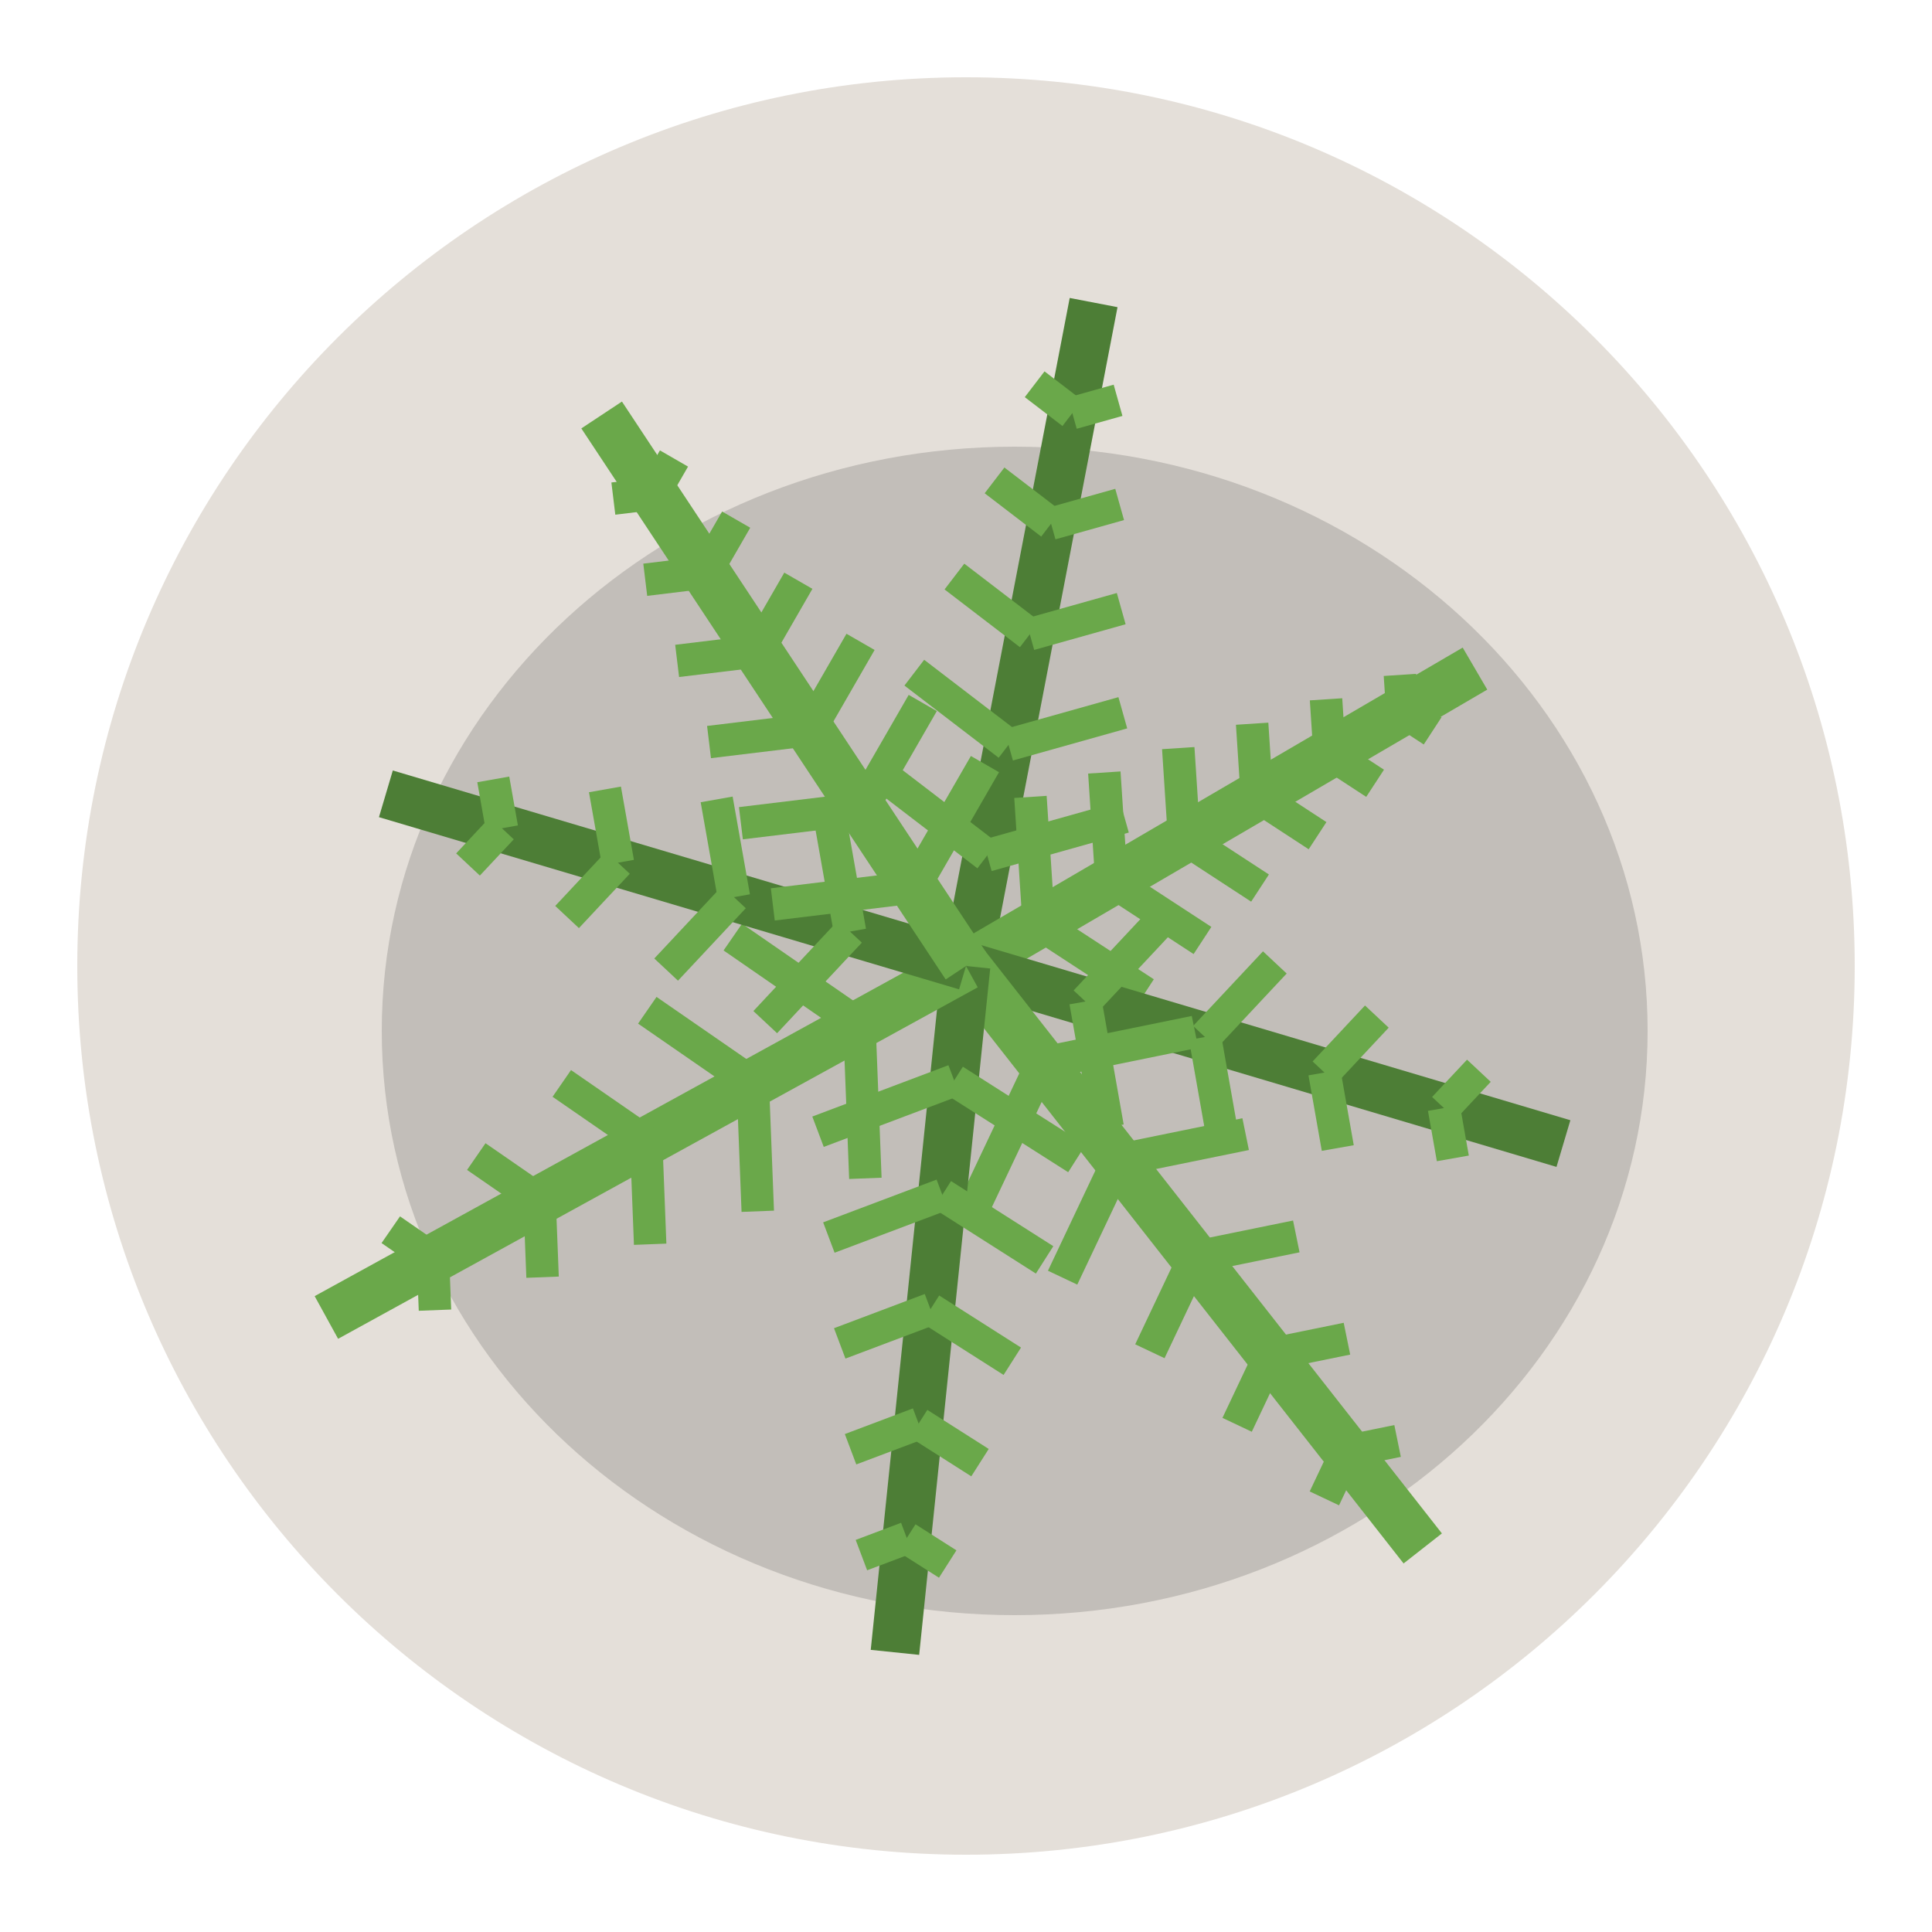
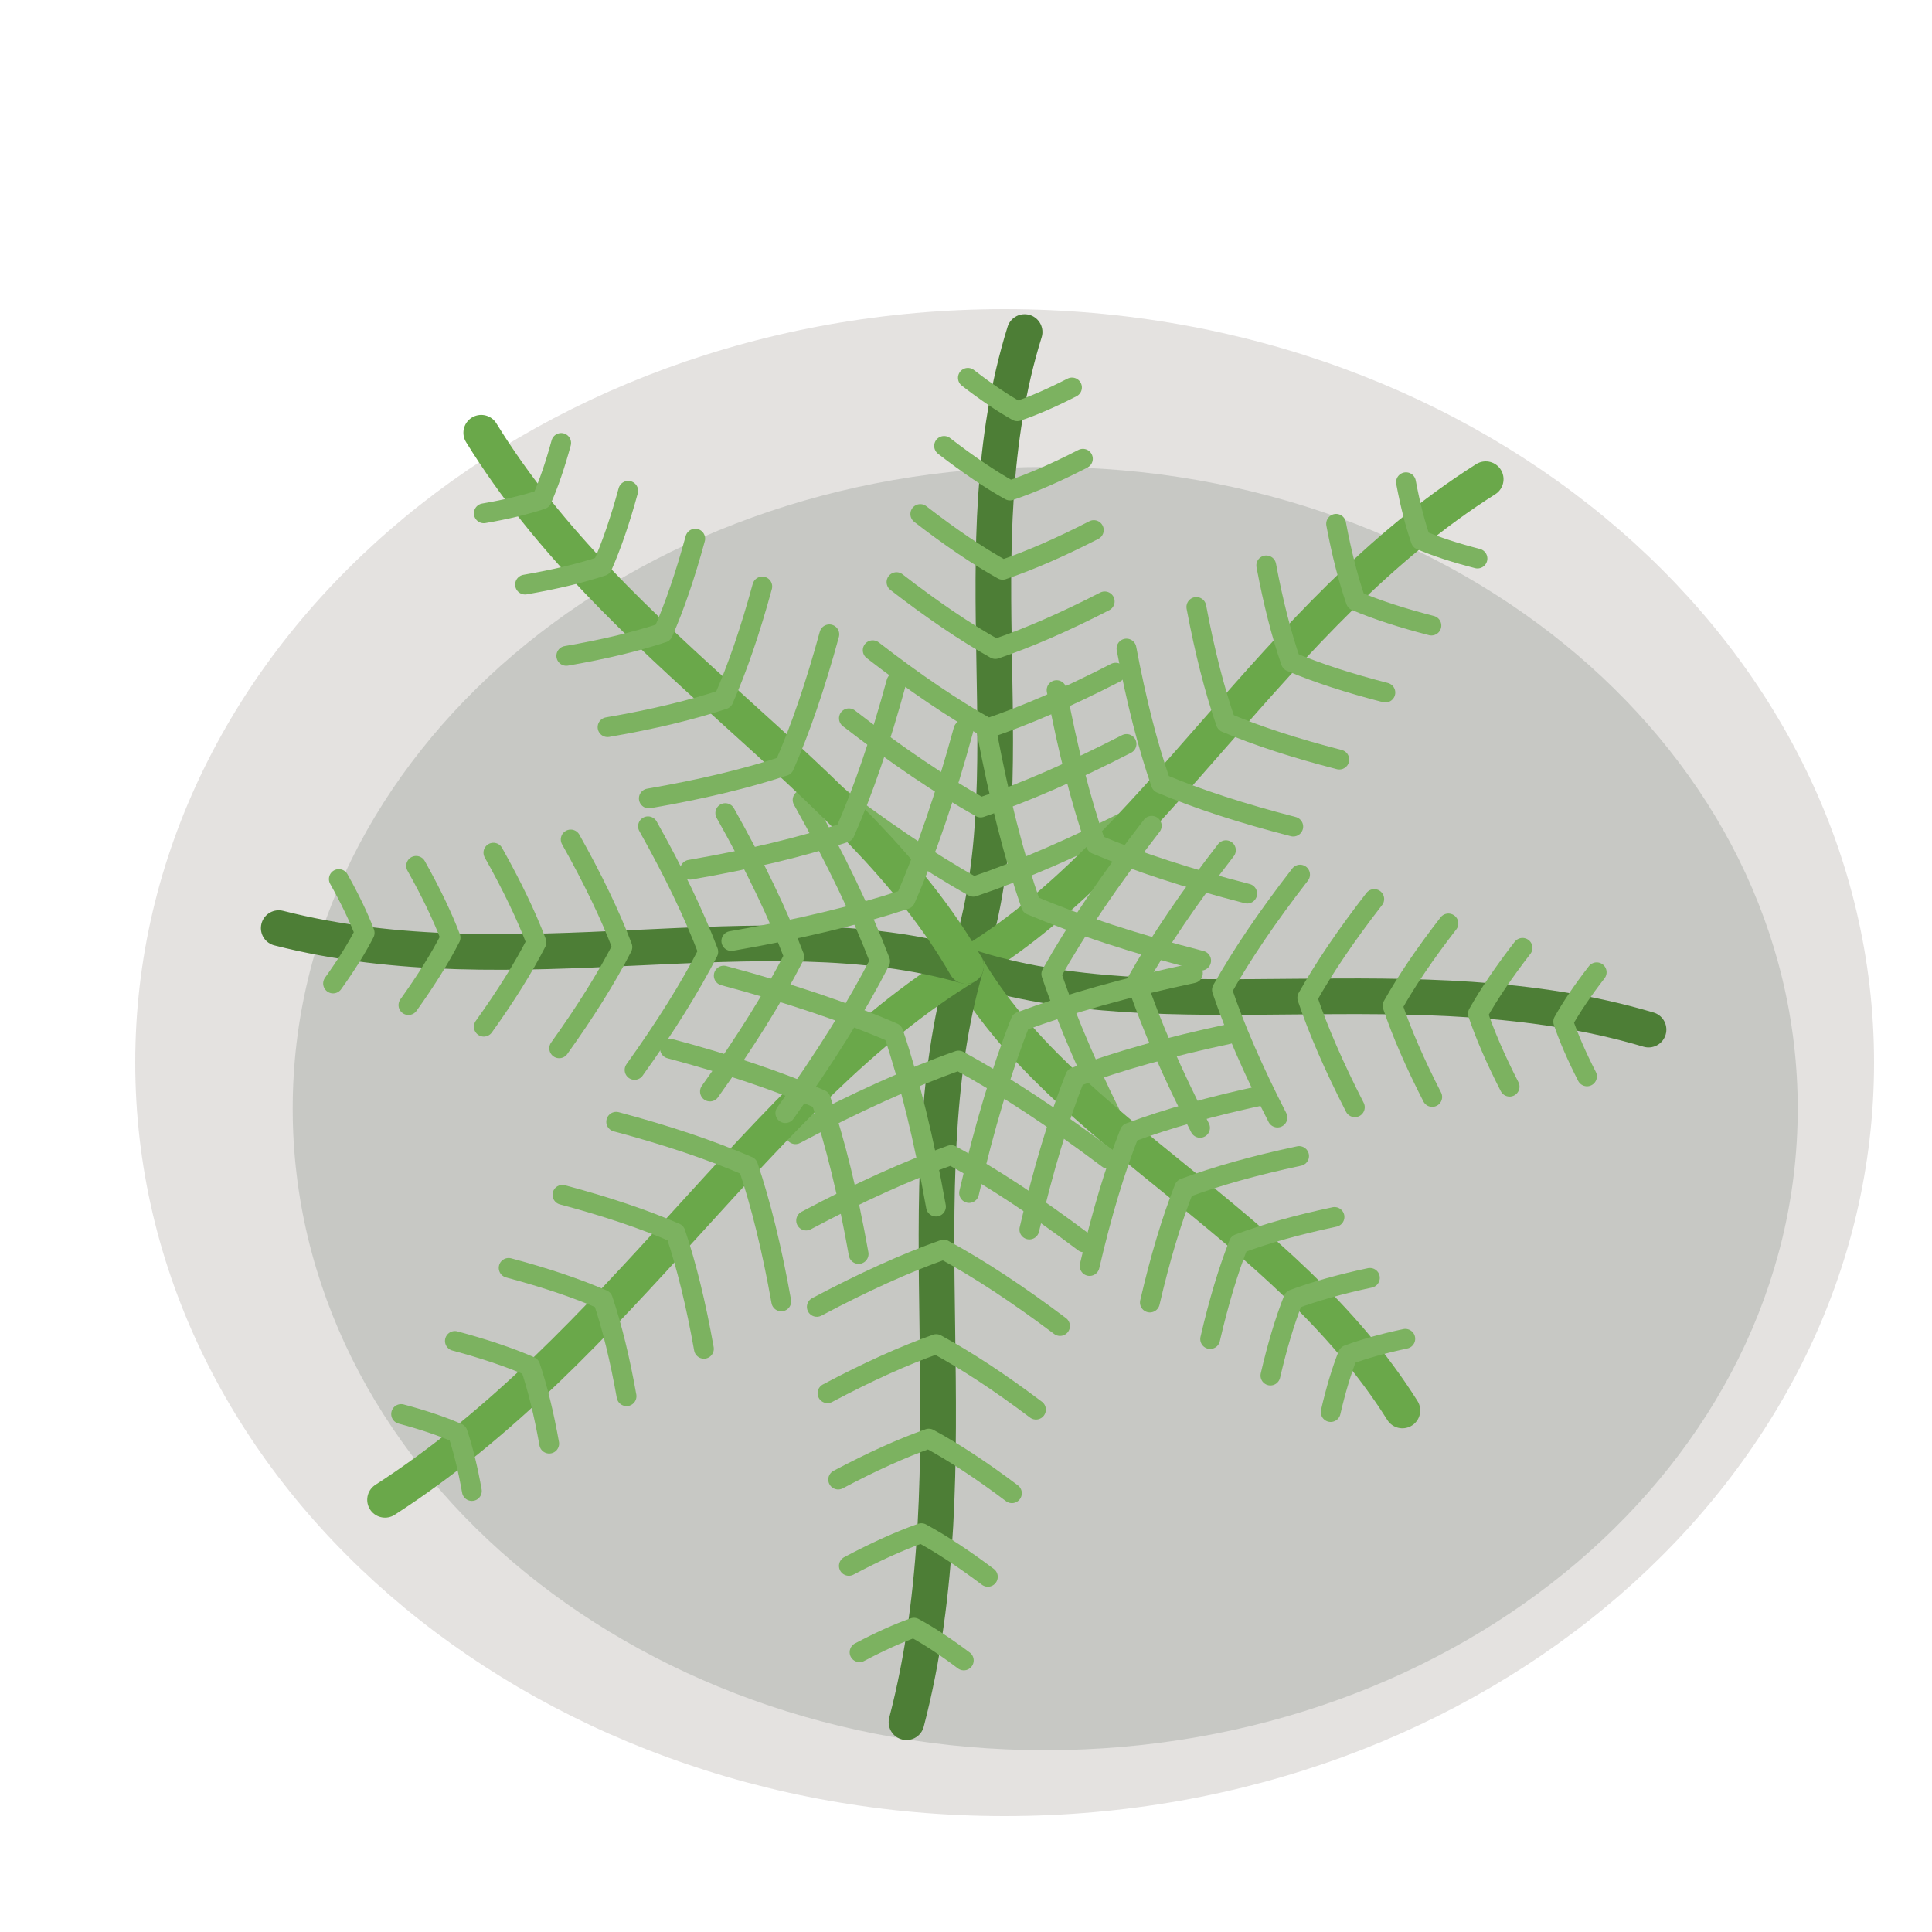
- <svg xmlns="http://www.w3.org/2000/svg" viewBox="-50 -50 100 100" width="100" height="100" role="img" aria-label="aneto">
-   <circle cx="0" cy="0" r="46" fill="#6b4e2a" opacity="0.18" />
-   <ellipse cx="2.52" cy="3.36" rx="32.76" ry="30.24" fill="rgba(0,0,0,.15)" />
-   <g transform="rotate(10.88746)">
-     <path d="M0 0 L0 -34.969" stroke="#4d7e36" stroke-width="2.52" fill="none" />
-     <path d="M0 -5.828 l 6.594 -3.297" stroke="#6aa84a" stroke-width="1.68" />
-     <path d="M0 -5.828 l -6.594 -3.297" stroke="#6aa84a" stroke-width="1.68" />
-     <path d="M0 -11.656 l 5.495 -2.748" stroke="#6aa84a" stroke-width="1.68" />
-     <path d="M0 -11.656 l -5.495 -2.748" stroke="#6aa84a" stroke-width="1.68" />
-     <path d="M0 -17.484 l 4.396 -2.198" stroke="#6aa84a" stroke-width="1.68" />
-     <path d="M0 -17.484 l -4.396 -2.198" stroke="#6aa84a" stroke-width="1.68" />
-     <path d="M0 -23.313 l 3.297 -1.649" stroke="#6aa84a" stroke-width="1.68" />
-     <path d="M0 -23.313 l -3.297 -1.649" stroke="#6aa84a" stroke-width="1.68" />
-     <path d="M0 -29.141 l 2.198 -1.099" stroke="#6aa84a" stroke-width="1.68" />
-     <path d="M0 -29.141 l -2.198 -1.099" stroke="#6aa84a" stroke-width="1.68" />
-   </g>
-   <g transform="rotate(59.70223)">
-     <path d="M0 0 L0 -30.512" stroke="#6aa84a" stroke-width="2.52" fill="none" />
-     <path d="M0 -4.359 l 5.874 -2.937" stroke="#6aa84a" stroke-width="1.68" />
-     <path d="M0 -4.359 l -5.874 -2.937" stroke="#6aa84a" stroke-width="1.68" />
-     <path d="M0 -8.718 l 5.035 -2.517" stroke="#6aa84a" stroke-width="1.68" />
-     <path d="M0 -8.718 l -5.035 -2.517" stroke="#6aa84a" stroke-width="1.68" />
-     <path d="M0 -13.077 l 4.195 -2.098" stroke="#6aa84a" stroke-width="1.68" />
-     <path d="M0 -13.077 l -4.195 -2.098" stroke="#6aa84a" stroke-width="1.68" />
-     <path d="M0 -17.436 l 3.356 -1.678" stroke="#6aa84a" stroke-width="1.68" />
-     <path d="M0 -17.436 l -3.356 -1.678" stroke="#6aa84a" stroke-width="1.68" />
-     <path d="M0 -21.795 l 2.517 -1.259" stroke="#6aa84a" stroke-width="1.68" />
-     <path d="M0 -21.795 l -2.517 -1.259" stroke="#6aa84a" stroke-width="1.68" />
-     <path d="M0 -26.154 l 1.678 -0.839" stroke="#6aa84a" stroke-width="1.68" />
-     <path d="M0 -26.154 l -1.678 -0.839" stroke="#6aa84a" stroke-width="1.68" />
-   </g>
-   <g transform="rotate(106.5531)">
-     <path d="M0 0 L0 -32.26" stroke="#4d7e36" stroke-width="2.52" fill="none" />
-     <path d="M0 -6.452 l 5.914 -2.957" stroke="#6aa84a" stroke-width="1.68" />
-     <path d="M0 -6.452 l -5.914 -2.957" stroke="#6aa84a" stroke-width="1.68" />
-     <path d="M0 -12.904 l 4.731 -2.366" stroke="#6aa84a" stroke-width="1.68" />
-     <path d="M0 -12.904 l -4.731 -2.366" stroke="#6aa84a" stroke-width="1.68" />
-     <path d="M0 -19.356 l 3.549 -1.774" stroke="#6aa84a" stroke-width="1.68" />
-     <path d="M0 -19.356 l -3.549 -1.774" stroke="#6aa84a" stroke-width="1.68" />
-     <path d="M0 -25.808 l 2.366 -1.183" stroke="#6aa84a" stroke-width="1.68" />
-     <path d="M0 -25.808 l -2.366 -1.183" stroke="#6aa84a" stroke-width="1.68" />
-   </g>
-   <g transform="rotate(141.8967)">
-     <path d="M0 0 L0 -38.311" stroke="#6aa84a" stroke-width="2.52" fill="none" />
-     <path d="M0 -6.385 l 7.224 -3.612" stroke="#6aa84a" stroke-width="1.68" />
-     <path d="M0 -6.385 l -7.224 -3.612" stroke="#6aa84a" stroke-width="1.68" />
-     <path d="M0 -12.77 l 6.02 -3.01" stroke="#6aa84a" stroke-width="1.68" />
-     <path d="M0 -12.77 l -6.02 -3.01" stroke="#6aa84a" stroke-width="1.68" />
-     <path d="M0 -19.156 l 4.816 -2.408" stroke="#6aa84a" stroke-width="1.68" />
-     <path d="M0 -19.156 l -4.816 -2.408" stroke="#6aa84a" stroke-width="1.68" />
-     <path d="M0 -25.541 l 3.612 -1.806" stroke="#6aa84a" stroke-width="1.68" />
-     <path d="M0 -25.541 l -3.612 -1.806" stroke="#6aa84a" stroke-width="1.68" />
-     <path d="M0 -31.926 l 2.408 -1.204" stroke="#6aa84a" stroke-width="1.68" />
-     <path d="M0 -31.926 l -2.408 -1.204" stroke="#6aa84a" stroke-width="1.68" />
-   </g>
-   <g transform="rotate(185.9099)">
-     <path d="M0 0 L0 -35.716" stroke="#4d7e36" stroke-width="2.52" fill="none" />
-     <path d="M0 -5.953 l 6.735 -3.368" stroke="#6aa84a" stroke-width="1.68" />
-     <path d="M0 -5.953 l -6.735 -3.368" stroke="#6aa84a" stroke-width="1.68" />
-     <path d="M0 -11.905 l 5.613 -2.806" stroke="#6aa84a" stroke-width="1.68" />
-     <path d="M0 -11.905 l -5.613 -2.806" stroke="#6aa84a" stroke-width="1.68" />
-     <path d="M0 -17.858 l 4.49 -2.245" stroke="#6aa84a" stroke-width="1.68" />
-     <path d="M0 -17.858 l -4.49 -2.245" stroke="#6aa84a" stroke-width="1.68" />
-     <path d="M0 -23.811 l 3.368 -1.684" stroke="#6aa84a" stroke-width="1.68" />
-     <path d="M0 -23.811 l -3.368 -1.684" stroke="#6aa84a" stroke-width="1.68" />
-     <path d="M0 -29.764 l 2.245 -1.123" stroke="#6aa84a" stroke-width="1.68" />
-     <path d="M0 -29.764 l -2.245 -1.123" stroke="#6aa84a" stroke-width="1.68" />
-   </g>
-   <g transform="rotate(241.2113)">
-     <path d="M0 0 L0 -37.776" stroke="#6aa84a" stroke-width="2.52" fill="none" />
-     <path d="M0 -6.296 l 7.124 -3.562" stroke="#6aa84a" stroke-width="1.68" />
-     <path d="M0 -6.296 l -7.124 -3.562" stroke="#6aa84a" stroke-width="1.68" />
-     <path d="M0 -12.592 l 5.936 -2.968" stroke="#6aa84a" stroke-width="1.68" />
-     <path d="M0 -12.592 l -5.936 -2.968" stroke="#6aa84a" stroke-width="1.68" />
-     <path d="M0 -18.888 l 4.749 -2.375" stroke="#6aa84a" stroke-width="1.68" />
-     <path d="M0 -18.888 l -4.749 -2.375" stroke="#6aa84a" stroke-width="1.68" />
-     <path d="M0 -25.184 l 3.562 -1.781" stroke="#6aa84a" stroke-width="1.68" />
-     <path d="M0 -25.184 l -3.562 -1.781" stroke="#6aa84a" stroke-width="1.68" />
-     <path d="M0 -31.48 l 2.375 -1.187" stroke="#6aa84a" stroke-width="1.68" />
-     <path d="M0 -31.48 l -2.375 -1.187" stroke="#6aa84a" stroke-width="1.68" />
-   </g>
-   <g transform="rotate(286.5311)">
-     <path d="M0 0 L0 -31.321" stroke="#4d7e36" stroke-width="2.52" fill="none" />
-     <path d="M0 -6.264 l 5.742 -2.871" stroke="#6aa84a" stroke-width="1.68" />
-     <path d="M0 -6.264 l -5.742 -2.871" stroke="#6aa84a" stroke-width="1.68" />
-     <path d="M0 -12.529 l 4.594 -2.297" stroke="#6aa84a" stroke-width="1.68" />
-     <path d="M0 -12.529 l -4.594 -2.297" stroke="#6aa84a" stroke-width="1.68" />
-     <path d="M0 -18.793 l 3.445 -1.723" stroke="#6aa84a" stroke-width="1.68" />
-     <path d="M0 -18.793 l -3.445 -1.723" stroke="#6aa84a" stroke-width="1.68" />
-     <path d="M0 -25.057 l 2.297 -1.148" stroke="#6aa84a" stroke-width="1.68" />
-     <path d="M0 -25.057 l -2.297 -1.148" stroke="#6aa84a" stroke-width="1.68" />
-   </g>
-   <g transform="rotate(326.5247)">
-     <path d="M0 0 L0 -34.192" stroke="#6aa84a" stroke-width="2.52" fill="none" />
-     <path d="M0 -4.885 l 6.582 -3.291" stroke="#6aa84a" stroke-width="1.68" />
-     <path d="M0 -4.885 l -6.582 -3.291" stroke="#6aa84a" stroke-width="1.68" />
-     <path d="M0 -9.769 l 5.642 -2.821" stroke="#6aa84a" stroke-width="1.68" />
-     <path d="M0 -9.769 l -5.642 -2.821" stroke="#6aa84a" stroke-width="1.68" />
-     <path d="M0 -14.654 l 4.701 -2.351" stroke="#6aa84a" stroke-width="1.68" />
-     <path d="M0 -14.654 l -4.701 -2.351" stroke="#6aa84a" stroke-width="1.68" />
-     <path d="M0 -19.538 l 3.761 -1.881" stroke="#6aa84a" stroke-width="1.68" />
-     <path d="M0 -19.538 l -3.761 -1.881" stroke="#6aa84a" stroke-width="1.68" />
-     <path d="M0 -24.423 l 2.821 -1.41" stroke="#6aa84a" stroke-width="1.68" />
-     <path d="M0 -24.423 l -2.821 -1.41" stroke="#6aa84a" stroke-width="1.68" />
-     <path d="M0 -29.308 l 1.881 -0.94" stroke="#6aa84a" stroke-width="1.68" />
-     <path d="M0 -29.308 l -1.881 -0.94" stroke="#6aa84a" stroke-width="1.68" />
+ <svg xmlns="http://www.w3.org/2000/svg" viewBox="-50 -50 100 100" width="100" height="100" role="img" aria-label="Aneto">
+   <ellipse cx="2" cy="5" rx="45" ry="39" fill="#2f1d10" opacity=".13" />
+   <g class="plant-glyph plant-glyph--piumosa" style="isolation:isolate">
+     <ellipse cx="4.1" cy="7.38" rx="38.95" ry="33.21" fill="#112718" opacity="0.14" />
+     <g transform="rotate(5.282499)">
+       <path d="M0 0 C2.46 -9.886 -2.46 -21.42 0 -32.954" fill="none" stroke="#4d7e36" stroke-width="1.845" stroke-linecap="round" />
+       <path d="M0 -4.119 q3.653 -1.624 8.118 -4.465 M0 -4.119 q-3.653 -1.624 -8.118 -4.465" fill="none" stroke="#7cb260" stroke-width="1.025" stroke-linecap="round" />
+       <path d="M0 -8.239 q3.247 -1.443 7.216 -3.969 M0 -8.239 q-3.247 -1.443 -7.216 -3.969" fill="none" stroke="#7cb260" stroke-width="1.025" stroke-linecap="round" />
+       <path d="M0 -12.358 q2.841 -1.263 6.314 -3.473 M0 -12.358 q-2.841 -1.263 -6.314 -3.473" fill="none" stroke="#7cb260" stroke-width="1.025" stroke-linecap="round" />
+       <path d="M0 -16.477 q2.435 -1.082 5.412 -2.977 M0 -16.477 q-2.435 -1.082 -5.412 -2.977" fill="none" stroke="#7cb260" stroke-width="1.025" stroke-linecap="round" />
+       <path d="M0 -20.596 q2.03 -0.902 4.51 -2.481 M0 -20.596 q-2.03 -0.902 -4.51 -2.481" fill="none" stroke="#7cb260" stroke-width="1.025" stroke-linecap="round" />
+       <path d="M0 -24.716 q1.624 -0.722 3.608 -1.984 M0 -24.716 q-1.624 -0.722 -3.608 -1.984" fill="none" stroke="#7cb260" stroke-width="1.025" stroke-linecap="round" />
+       <path d="M0 -28.835 q1.218 -0.541 2.706 -1.488 M0 -28.835 q-1.218 -0.541 -2.706 -1.488" fill="none" stroke="#7cb260" stroke-width="1.025" stroke-linecap="round" />
+     </g>
+     <g transform="rotate(46.87192)">
+       <path d="M0 0 C2.46 -11.058 -2.46 -23.958 0 -36.858" fill="none" stroke="#6aa84a" stroke-width="1.845" stroke-linecap="round" />
+       <path d="M0 -4.607 q3.653 -1.624 8.118 -4.465 M0 -4.607 q-3.653 -1.624 -8.118 -4.465" fill="none" stroke="#7cb260" stroke-width="1.025" stroke-linecap="round" />
+       <path d="M0 -9.215 q3.247 -1.443 7.216 -3.969 M0 -9.215 q-3.247 -1.443 -7.216 -3.969" fill="none" stroke="#7cb260" stroke-width="1.025" stroke-linecap="round" />
+       <path d="M0 -13.822 q2.841 -1.263 6.314 -3.473 M0 -13.822 q-2.841 -1.263 -6.314 -3.473" fill="none" stroke="#7cb260" stroke-width="1.025" stroke-linecap="round" />
+       <path d="M0 -18.429 q2.435 -1.082 5.412 -2.977 M0 -18.429 q-2.435 -1.082 -5.412 -2.977" fill="none" stroke="#7cb260" stroke-width="1.025" stroke-linecap="round" />
+       <path d="M0 -23.037 q2.03 -0.902 4.51 -2.481 M0 -23.037 q-2.03 -0.902 -4.51 -2.481" fill="none" stroke="#7cb260" stroke-width="1.025" stroke-linecap="round" />
+       <path d="M0 -27.644 q1.624 -0.722 3.608 -1.984 M0 -27.644 q-1.624 -0.722 -3.608 -1.984" fill="none" stroke="#7cb260" stroke-width="1.025" stroke-linecap="round" />
+       <path d="M0 -32.251 q1.218 -0.541 2.706 -1.488 M0 -32.251 q-1.218 -0.541 -2.706 -1.488" fill="none" stroke="#7cb260" stroke-width="1.025" stroke-linecap="round" />
+     </g>
+     <g transform="rotate(95.32389)">
+       <path d="M0 0 C2.46 -10.644 -2.46 -23.063 0 -35.481" fill="none" stroke="#4d7e36" stroke-width="1.845" stroke-linecap="round" />
+       <path d="M0 -4.435 q3.653 -1.624 8.118 -4.465 M0 -4.435 q-3.653 -1.624 -8.118 -4.465" fill="none" stroke="#7cb260" stroke-width="1.025" stroke-linecap="round" />
+       <path d="M0 -8.87 q3.247 -1.443 7.216 -3.969 M0 -8.87 q-3.247 -1.443 -7.216 -3.969" fill="none" stroke="#7cb260" stroke-width="1.025" stroke-linecap="round" />
+       <path d="M0 -13.305 q2.841 -1.263 6.314 -3.473 M0 -13.305 q-2.841 -1.263 -6.314 -3.473" fill="none" stroke="#7cb260" stroke-width="1.025" stroke-linecap="round" />
+       <path d="M0 -17.741 q2.435 -1.082 5.412 -2.977 M0 -17.741 q-2.435 -1.082 -5.412 -2.977" fill="none" stroke="#7cb260" stroke-width="1.025" stroke-linecap="round" />
+       <path d="M0 -22.176 q2.03 -0.902 4.51 -2.481 M0 -22.176 q-2.03 -0.902 -4.51 -2.481" fill="none" stroke="#7cb260" stroke-width="1.025" stroke-linecap="round" />
+       <path d="M0 -26.611 q1.624 -0.722 3.608 -1.984 M0 -26.611 q-1.624 -0.722 -3.608 -1.984" fill="none" stroke="#7cb260" stroke-width="1.025" stroke-linecap="round" />
+       <path d="M0 -31.046 q1.218 -0.541 2.706 -1.488 M0 -31.046 q-1.218 -0.541 -2.706 -1.488" fill="none" stroke="#7cb260" stroke-width="1.025" stroke-linecap="round" />
+     </g>
+     <g transform="rotate(135.5251)">
+       <path d="M0 0 C2.46 -9.672 -2.46 -20.957 0 -32.241" fill="none" stroke="#6aa84a" stroke-width="1.845" stroke-linecap="round" />
+       <path d="M0 -4.03 q3.653 -1.624 8.118 -4.465 M0 -4.03 q-3.653 -1.624 -8.118 -4.465" fill="none" stroke="#7cb260" stroke-width="1.025" stroke-linecap="round" />
+       <path d="M0 -8.06 q3.247 -1.443 7.216 -3.969 M0 -8.06 q-3.247 -1.443 -7.216 -3.969" fill="none" stroke="#7cb260" stroke-width="1.025" stroke-linecap="round" />
+       <path d="M0 -12.09 q2.841 -1.263 6.314 -3.473 M0 -12.09 q-2.841 -1.263 -6.314 -3.473" fill="none" stroke="#7cb260" stroke-width="1.025" stroke-linecap="round" />
+       <path d="M0 -16.12 q2.435 -1.082 5.412 -2.977 M0 -16.12 q-2.435 -1.082 -5.412 -2.977" fill="none" stroke="#7cb260" stroke-width="1.025" stroke-linecap="round" />
+       <path d="M0 -20.151 q2.03 -0.902 4.51 -2.481 M0 -20.151 q-2.03 -0.902 -4.51 -2.481" fill="none" stroke="#7cb260" stroke-width="1.025" stroke-linecap="round" />
+       <path d="M0 -24.181 q1.624 -0.722 3.608 -1.984 M0 -24.181 q-1.624 -0.722 -3.608 -1.984" fill="none" stroke="#7cb260" stroke-width="1.025" stroke-linecap="round" />
+       <path d="M0 -28.211 q1.218 -0.541 2.706 -1.488 M0 -28.211 q-1.218 -0.541 -2.706 -1.488" fill="none" stroke="#7cb260" stroke-width="1.025" stroke-linecap="round" />
+     </g>
+     <g transform="rotate(184.5005)">
+       <path d="M0 0 C2.46 -11.778 -2.46 -25.52 0 -39.262" fill="none" stroke="#4d7e36" stroke-width="1.845" stroke-linecap="round" />
+       <path d="M0 -4.908 q3.653 -1.624 8.118 -4.465 M0 -4.908 q-3.653 -1.624 -8.118 -4.465" fill="none" stroke="#7cb260" stroke-width="1.025" stroke-linecap="round" />
+       <path d="M0 -9.815 q3.247 -1.443 7.216 -3.969 M0 -9.815 q-3.247 -1.443 -7.216 -3.969" fill="none" stroke="#7cb260" stroke-width="1.025" stroke-linecap="round" />
+       <path d="M0 -14.723 q2.841 -1.263 6.314 -3.473 M0 -14.723 q-2.841 -1.263 -6.314 -3.473" fill="none" stroke="#7cb260" stroke-width="1.025" stroke-linecap="round" />
+       <path d="M0 -19.631 q2.435 -1.082 5.412 -2.977 M0 -19.631 q-2.435 -1.082 -5.412 -2.977" fill="none" stroke="#7cb260" stroke-width="1.025" stroke-linecap="round" />
+       <path d="M0 -24.538 q2.03 -0.902 4.51 -2.481 M0 -24.538 q-2.03 -0.902 -4.51 -2.481" fill="none" stroke="#7cb260" stroke-width="1.025" stroke-linecap="round" />
+       <path d="M0 -29.446 q1.624 -0.722 3.608 -1.984 M0 -29.446 q-1.624 -0.722 -3.608 -1.984" fill="none" stroke="#7cb260" stroke-width="1.025" stroke-linecap="round" />
+       <path d="M0 -34.354 q1.218 -0.541 2.706 -1.488 M0 -34.354 q-1.218 -0.541 -2.706 -1.488" fill="none" stroke="#7cb260" stroke-width="1.025" stroke-linecap="round" />
+     </g>
+     <g transform="rotate(227.4224)">
+       <path d="M0 0 C2.46 -12.251 -2.46 -26.544 0 -40.837" fill="none" stroke="#6aa84a" stroke-width="1.845" stroke-linecap="round" />
+       <path d="M0 -5.105 q3.653 -1.624 8.118 -4.465 M0 -5.105 q-3.653 -1.624 -8.118 -4.465" fill="none" stroke="#7cb260" stroke-width="1.025" stroke-linecap="round" />
+       <path d="M0 -10.209 q3.247 -1.443 7.216 -3.969 M0 -10.209 q-3.247 -1.443 -7.216 -3.969" fill="none" stroke="#7cb260" stroke-width="1.025" stroke-linecap="round" />
+       <path d="M0 -15.314 q2.841 -1.263 6.314 -3.473 M0 -15.314 q-2.841 -1.263 -6.314 -3.473" fill="none" stroke="#7cb260" stroke-width="1.025" stroke-linecap="round" />
+       <path d="M0 -20.418 q2.435 -1.082 5.412 -2.977 M0 -20.418 q-2.435 -1.082 -5.412 -2.977" fill="none" stroke="#7cb260" stroke-width="1.025" stroke-linecap="round" />
+       <path d="M0 -25.523 q2.03 -0.902 4.51 -2.481 M0 -25.523 q-2.03 -0.902 -4.51 -2.481" fill="none" stroke="#7cb260" stroke-width="1.025" stroke-linecap="round" />
+       <path d="M0 -30.628 q1.624 -0.722 3.608 -1.984 M0 -30.628 q-1.624 -0.722 -3.608 -1.984" fill="none" stroke="#7cb260" stroke-width="1.025" stroke-linecap="round" />
+       <path d="M0 -35.732 q1.218 -0.541 2.706 -1.488 M0 -35.732 q-1.218 -0.541 -2.706 -1.488" fill="none" stroke="#7cb260" stroke-width="1.025" stroke-linecap="round" />
+     </g>
+     <g transform="rotate(273.1551)">
+       <path d="M0 0 C2.46 -10.688 -2.46 -23.157 0 -35.627" fill="none" stroke="#4d7e36" stroke-width="1.845" stroke-linecap="round" />
+       <path d="M0 -4.453 q3.653 -1.624 8.118 -4.465 M0 -4.453 q-3.653 -1.624 -8.118 -4.465" fill="none" stroke="#7cb260" stroke-width="1.025" stroke-linecap="round" />
+       <path d="M0 -8.907 q3.247 -1.443 7.216 -3.969 M0 -8.907 q-3.247 -1.443 -7.216 -3.969" fill="none" stroke="#7cb260" stroke-width="1.025" stroke-linecap="round" />
+       <path d="M0 -13.36 q2.841 -1.263 6.314 -3.473 M0 -13.36 q-2.841 -1.263 -6.314 -3.473" fill="none" stroke="#7cb260" stroke-width="1.025" stroke-linecap="round" />
+       <path d="M0 -17.813 q2.435 -1.082 5.412 -2.977 M0 -17.813 q-2.435 -1.082 -5.412 -2.977" fill="none" stroke="#7cb260" stroke-width="1.025" stroke-linecap="round" />
+       <path d="M0 -22.267 q2.03 -0.902 4.51 -2.481 M0 -22.267 q-2.03 -0.902 -4.51 -2.481" fill="none" stroke="#7cb260" stroke-width="1.025" stroke-linecap="round" />
+       <path d="M0 -26.72 q1.624 -0.722 3.608 -1.984 M0 -26.72 q-1.624 -0.722 -3.608 -1.984" fill="none" stroke="#7cb260" stroke-width="1.025" stroke-linecap="round" />
+       <path d="M0 -31.173 q1.218 -0.541 2.706 -1.488 M0 -31.173 q-1.218 -0.541 -2.706 -1.488" fill="none" stroke="#7cb260" stroke-width="1.025" stroke-linecap="round" />
+     </g>
+     <g transform="rotate(317.7263)">
+       <path d="M0 0 C2.46 -11.191 -2.46 -24.246 0 -37.302" fill="none" stroke="#6aa84a" stroke-width="1.845" stroke-linecap="round" />
+       <path d="M0 -4.663 q3.653 -1.624 8.118 -4.465 M0 -4.663 q-3.653 -1.624 -8.118 -4.465" fill="none" stroke="#7cb260" stroke-width="1.025" stroke-linecap="round" />
+       <path d="M0 -9.326 q3.247 -1.443 7.216 -3.969 M0 -9.326 q-3.247 -1.443 -7.216 -3.969" fill="none" stroke="#7cb260" stroke-width="1.025" stroke-linecap="round" />
+       <path d="M0 -13.988 q2.841 -1.263 6.314 -3.473 M0 -13.988 q-2.841 -1.263 -6.314 -3.473" fill="none" stroke="#7cb260" stroke-width="1.025" stroke-linecap="round" />
+       <path d="M0 -18.651 q2.435 -1.082 5.412 -2.977 M0 -18.651 q-2.435 -1.082 -5.412 -2.977" fill="none" stroke="#7cb260" stroke-width="1.025" stroke-linecap="round" />
+       <path d="M0 -23.314 q2.03 -0.902 4.51 -2.481 M0 -23.314 q-2.03 -0.902 -4.51 -2.481" fill="none" stroke="#7cb260" stroke-width="1.025" stroke-linecap="round" />
+       <path d="M0 -27.977 q1.624 -0.722 3.608 -1.984 M0 -27.977 q-1.624 -0.722 -3.608 -1.984" fill="none" stroke="#7cb260" stroke-width="1.025" stroke-linecap="round" />
+       <path d="M0 -32.639 q1.218 -0.541 2.706 -1.488 M0 -32.639 q-1.218 -0.541 -2.706 -1.488" fill="none" stroke="#7cb260" stroke-width="1.025" stroke-linecap="round" />
+     </g>
  </g>
</svg>
